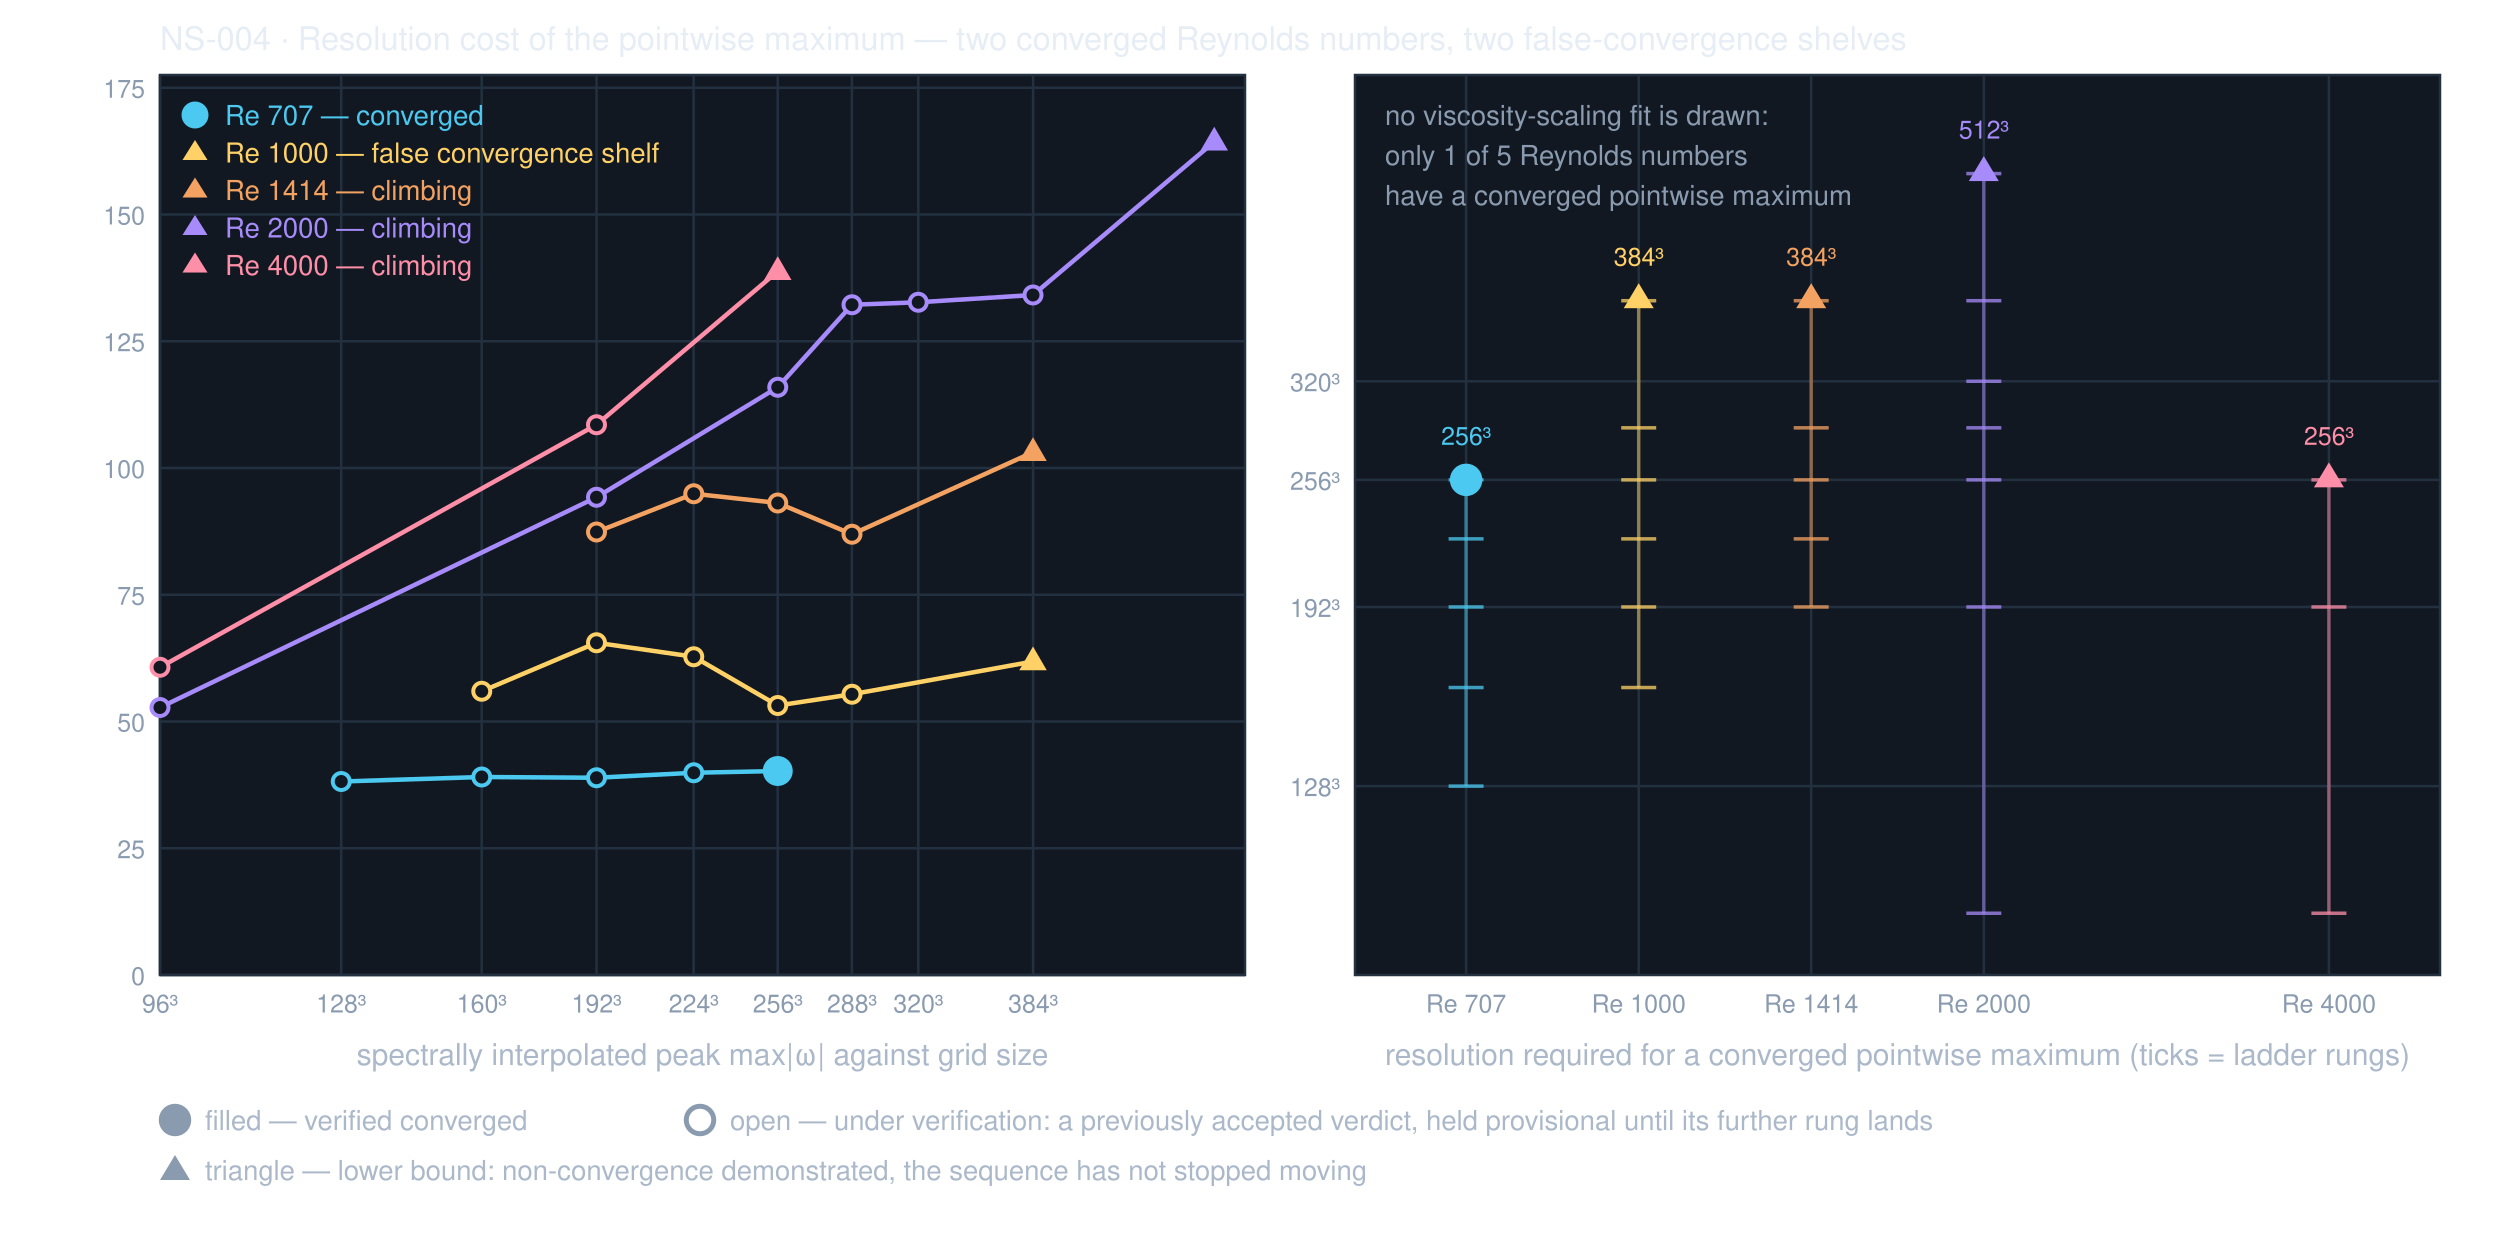
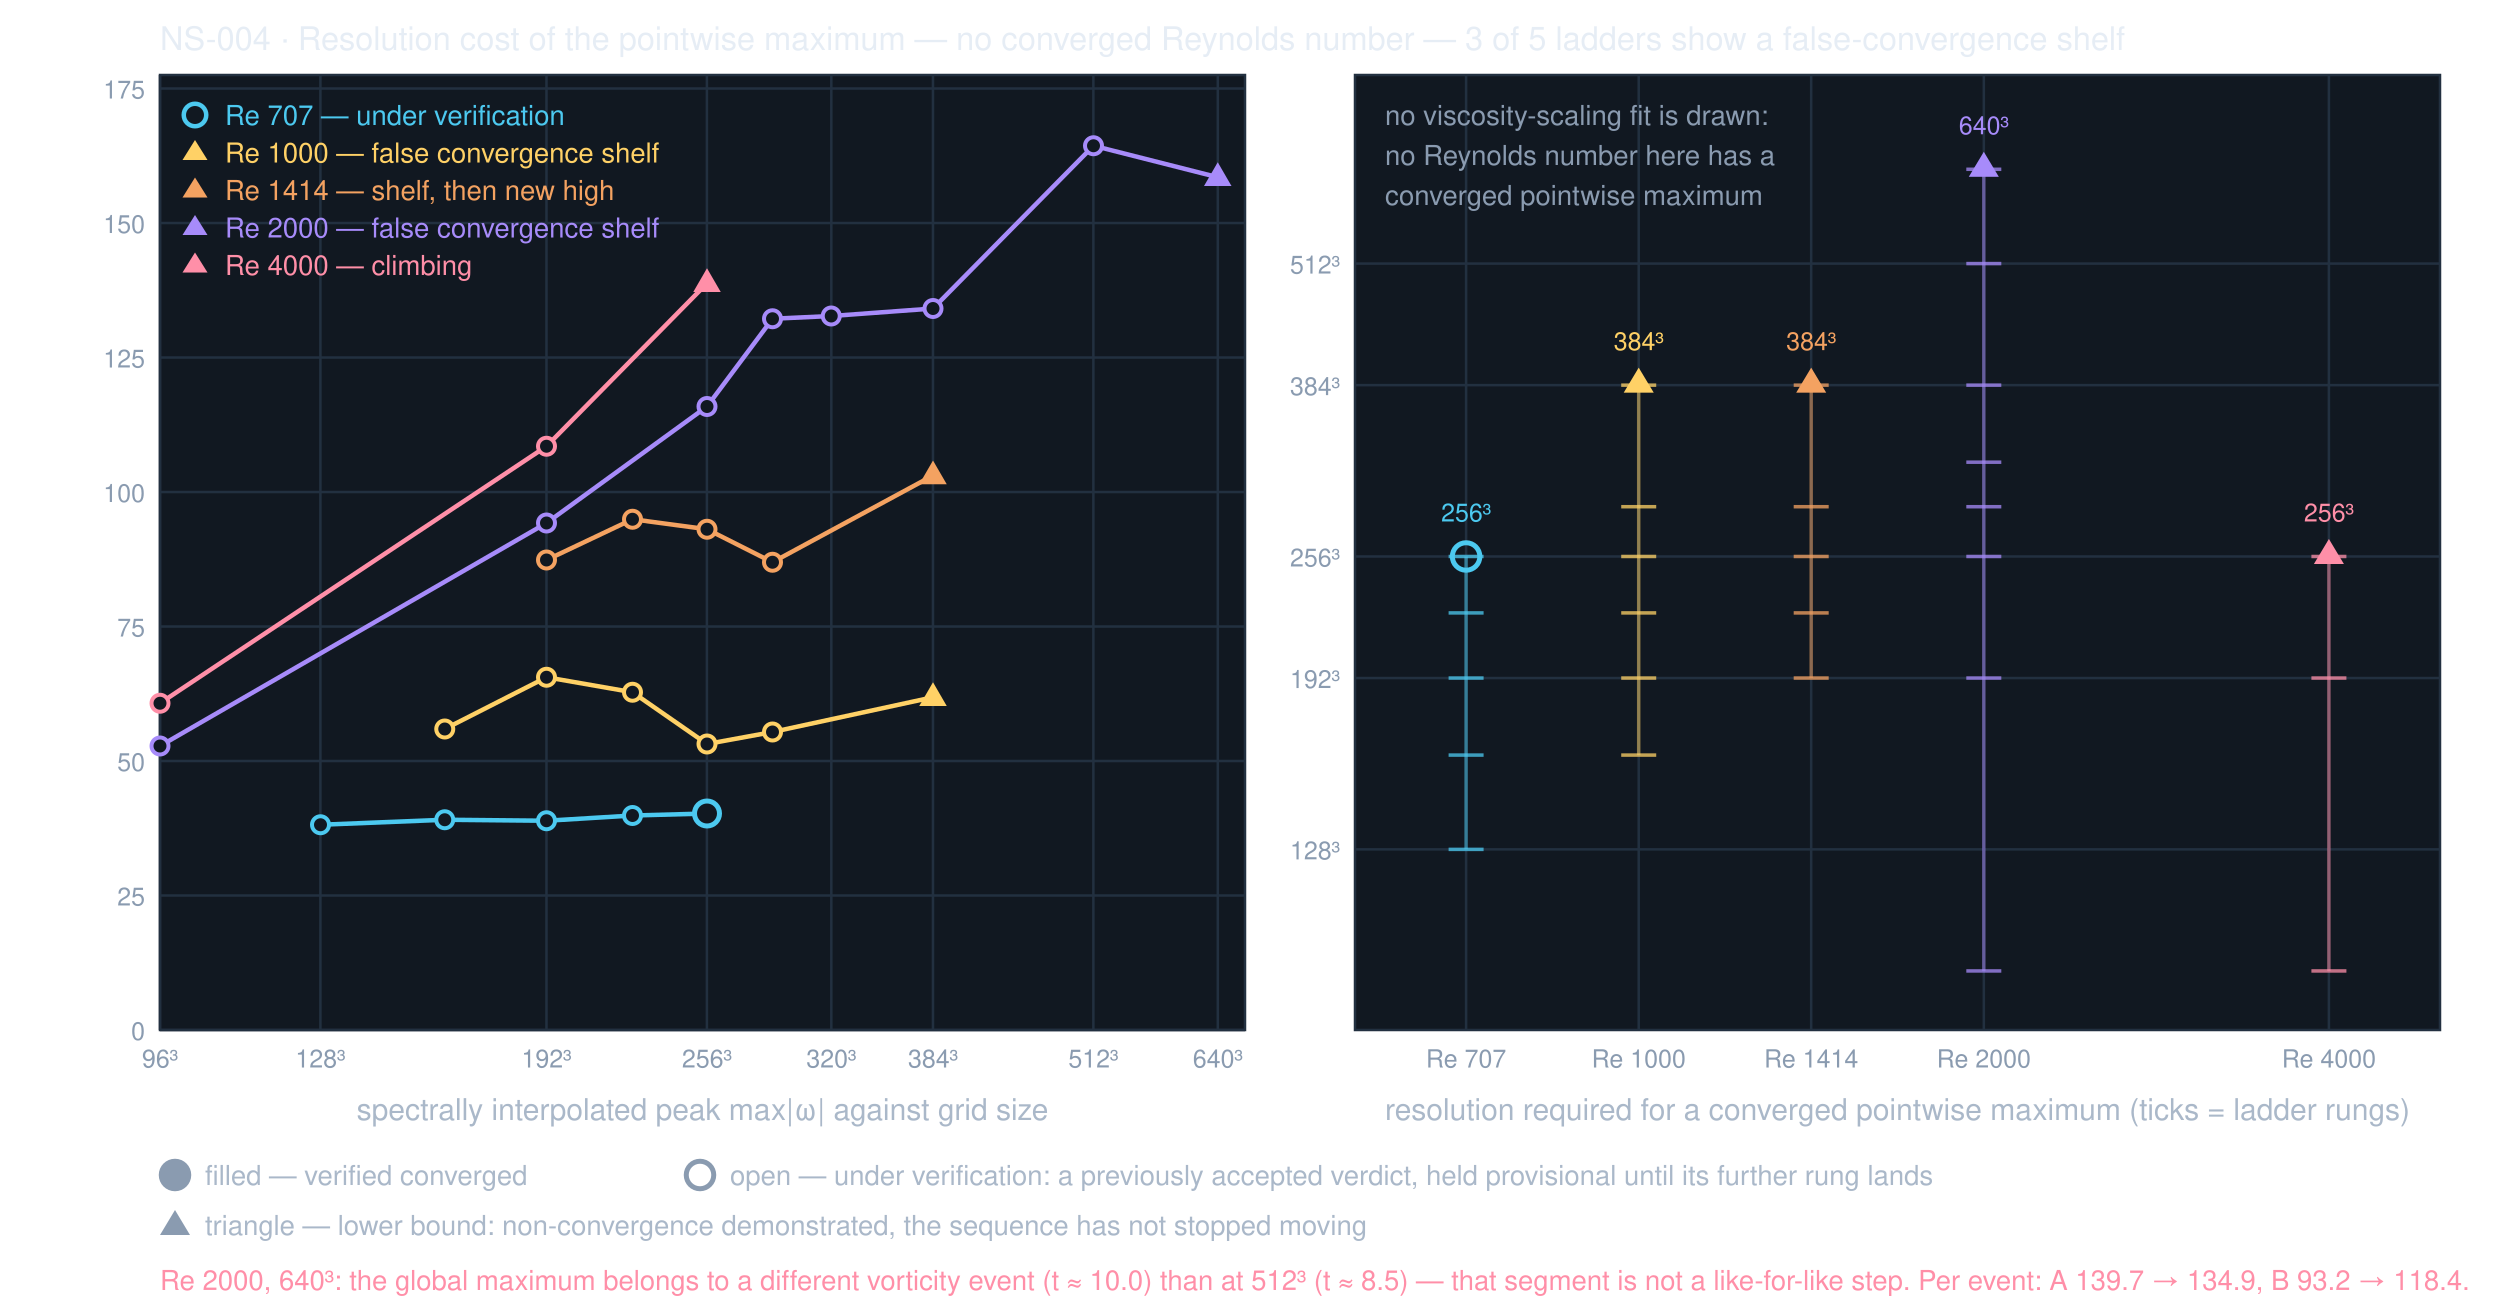
- <svg xmlns="http://www.w3.org/2000/svg" width="1000" height="500" style="background:#0e141c;font-family:Segoe UI,Helvetica,Arial,sans-serif">
-   <rect x="64" y="30" width="434" height="360" fill="#111821" stroke="#223040" />
-   <text x="281" y="426" fill="#aab8c9" font-size="12" text-anchor="middle">spectrally interpolated peak max|ω| against grid size</text>
-   <line x1="64" y1="30" x2="64" y2="390" stroke="#223040" />
-   <text x="64" y="405" fill="#8a9bb0" font-size="10" text-anchor="middle">96³</text>
-   <line x1="136.473" y1="30" x2="136.473" y2="390" stroke="#223040" />
-   <text x="136.473" y="405" fill="#8a9bb0" font-size="10" text-anchor="middle">128³</text>
-   <line x1="192.687" y1="30" x2="192.687" y2="390" stroke="#223040" />
-   <text x="192.687" y="405" fill="#8a9bb0" font-size="10" text-anchor="middle">160³</text>
-   <line x1="238.618" y1="30" x2="238.618" y2="390" stroke="#223040" />
-   <text x="238.618" y="405" fill="#8a9bb0" font-size="10" text-anchor="middle">192³</text>
-   <line x1="277.452" y1="30" x2="277.452" y2="390" stroke="#223040" />
-   <text x="277.452" y="405" fill="#8a9bb0" font-size="10" text-anchor="middle">224³</text>
-   <line x1="311.091" y1="30" x2="311.091" y2="390" stroke="#223040" />
-   <text x="311.091" y="405" fill="#8a9bb0" font-size="10" text-anchor="middle">256³</text>
-   <line x1="340.763" y1="30" x2="340.763" y2="390" stroke="#223040" />
-   <text x="340.763" y="405" fill="#8a9bb0" font-size="10" text-anchor="middle">288³</text>
-   <line x1="367.305" y1="30" x2="367.305" y2="390" stroke="#223040" />
-   <text x="367.305" y="405" fill="#8a9bb0" font-size="10" text-anchor="middle">320³</text>
-   <line x1="413.236" y1="30" x2="413.236" y2="390" stroke="#223040" />
-   <text x="413.236" y="405" fill="#8a9bb0" font-size="10" text-anchor="middle">384³</text>
-   <line x1="64" y1="390" x2="498" y2="390" stroke="#223040" />
-   <text x="58" y="394" fill="#8a9bb0" font-size="10" text-anchor="end">0</text>
-   <line x1="64" y1="339.3" x2="498" y2="339.3" stroke="#223040" />
-   <text x="58" y="343.3" fill="#8a9bb0" font-size="10" text-anchor="end">25</text>
-   <line x1="64" y1="288.599" x2="498" y2="288.599" stroke="#223040" />
-   <text x="58" y="292.599" fill="#8a9bb0" font-size="10" text-anchor="end">50</text>
-   <line x1="64" y1="237.899" x2="498" y2="237.899" stroke="#223040" />
-   <text x="58" y="241.899" fill="#8a9bb0" font-size="10" text-anchor="end">75</text>
-   <line x1="64" y1="187.199" x2="498" y2="187.199" stroke="#223040" />
-   <text x="58" y="191.199" fill="#8a9bb0" font-size="10" text-anchor="end">100</text>
-   <line x1="64" y1="136.498" x2="498" y2="136.498" stroke="#223040" />
-   <text x="58" y="140.498" fill="#8a9bb0" font-size="10" text-anchor="end">125</text>
-   <line x1="64" y1="85.798" x2="498" y2="85.798" stroke="#223040" />
-   <text x="58" y="89.798" fill="#8a9bb0" font-size="10" text-anchor="end">150</text>
-   <line x1="64" y1="35.098" x2="498" y2="35.098" stroke="#223040" />
-   <text x="58" y="39.098" fill="#8a9bb0" font-size="10" text-anchor="end">175</text>
-   <polyline points="136.5,312.6 192.7,310.8 238.6,311.1 277.5,309.1 311.1,308.4" fill="none" stroke="#4cc9f0" stroke-width="1.8" />
-   <circle cx="136.5" cy="312.6" r="3.4" fill="#111821" stroke="#4cc9f0" stroke-width="1.6" />
-   <circle cx="192.7" cy="310.8" r="3.4" fill="#111821" stroke="#4cc9f0" stroke-width="1.6" />
-   <circle cx="238.6" cy="311.1" r="3.4" fill="#111821" stroke="#4cc9f0" stroke-width="1.6" />
-   <circle cx="277.5" cy="309.1" r="3.4" fill="#111821" stroke="#4cc9f0" stroke-width="1.6" />
-   <circle cx="311.1" cy="308.4" r="5" fill="#4cc9f0" stroke="#4cc9f0" stroke-width="2" />
-   <polyline points="192.7,276.5 238.6,257.1 277.5,262.7 311.1,282.2 340.8,277.7 413.2,264.6" fill="none" stroke="#ffd166" stroke-width="1.8" />
-   <circle cx="192.7" cy="276.5" r="3.4" fill="#111821" stroke="#ffd166" stroke-width="1.6" />
-   <circle cx="238.6" cy="257.1" r="3.4" fill="#111821" stroke="#ffd166" stroke-width="1.6" />
-   <circle cx="277.5" cy="262.7" r="3.4" fill="#111821" stroke="#ffd166" stroke-width="1.6" />
-   <circle cx="311.1" cy="282.2" r="3.4" fill="#111821" stroke="#ffd166" stroke-width="1.6" />
-   <circle cx="340.8" cy="277.7" r="3.4" fill="#111821" stroke="#ffd166" stroke-width="1.6" />
-   <path d="M 413.2 258.6 l -5.5 9.5 h 11 z" fill="#ffd166" />
-   <polyline points="238.6,212.8 277.5,197.5 311.1,201.2 340.8,213.7 413.2,180.9" fill="none" stroke="#f4a261" stroke-width="1.8" />
-   <circle cx="238.6" cy="212.8" r="3.4" fill="#111821" stroke="#f4a261" stroke-width="1.6" />
-   <circle cx="277.5" cy="197.5" r="3.4" fill="#111821" stroke="#f4a261" stroke-width="1.6" />
-   <circle cx="311.1" cy="201.2" r="3.4" fill="#111821" stroke="#f4a261" stroke-width="1.6" />
-   <circle cx="340.8" cy="213.7" r="3.4" fill="#111821" stroke="#f4a261" stroke-width="1.6" />
-   <path d="M 413.2 174.9 l -5.5 9.5 h 11 z" fill="#f4a261" />
-   <polyline points="64.0,283.0 238.6,198.9 311.1,154.9 340.8,121.9 367.3,120.9 413.2,118.0 485.7,56.7" fill="none" stroke="#a78bfa" stroke-width="1.8" />
-   <circle cx="64.0" cy="283.0" r="3.4" fill="#111821" stroke="#a78bfa" stroke-width="1.6" />
-   <circle cx="238.6" cy="198.9" r="3.4" fill="#111821" stroke="#a78bfa" stroke-width="1.6" />
-   <circle cx="311.1" cy="154.9" r="3.4" fill="#111821" stroke="#a78bfa" stroke-width="1.6" />
-   <circle cx="340.8" cy="121.9" r="3.4" fill="#111821" stroke="#a78bfa" stroke-width="1.6" />
-   <circle cx="367.3" cy="120.9" r="3.4" fill="#111821" stroke="#a78bfa" stroke-width="1.6" />
-   <circle cx="413.2" cy="118.0" r="3.4" fill="#111821" stroke="#a78bfa" stroke-width="1.6" />
-   <path d="M 485.7 50.7 l -5.5 9.5 h 11 z" fill="#a78bfa" />
-   <polyline points="64.0,266.9 238.6,169.9 311.1,108.5" fill="none" stroke="#ff8fa8" stroke-width="1.8" />
-   <circle cx="64.0" cy="266.9" r="3.4" fill="#111821" stroke="#ff8fa8" stroke-width="1.6" />
-   <circle cx="238.6" cy="169.9" r="3.4" fill="#111821" stroke="#ff8fa8" stroke-width="1.6" />
-   <path d="M 311.1 102.5 l -5.5 9.5 h 11 z" fill="#ff8fa8" />
-   <circle cx="78" cy="46" r="4.5" fill="#4cc9f0" stroke="#4cc9f0" stroke-width="1.8" />
-   <text x="90" y="50" fill="#4cc9f0" font-size="11">Re 707 — converged</text>
+ <svg xmlns="http://www.w3.org/2000/svg" width="1000" height="522" style="background:#0e141c;font-family:Segoe UI,Helvetica,Arial,sans-serif">
+   <rect x="64" y="30" width="434" height="382" fill="#111821" stroke="#223040" />
+   <text x="281" y="448" fill="#aab8c9" font-size="12" text-anchor="middle">spectrally interpolated peak max|ω| against grid size</text>
+   <line x1="64" y1="30" x2="64" y2="412" stroke="#223040" />
+   <text x="64" y="427" fill="#8a9bb0" font-size="10" text-anchor="middle">96³</text>
+   <line x1="128.162" y1="30" x2="128.162" y2="412" stroke="#223040" />
+   <text x="128.162" y="427" fill="#8a9bb0" font-size="10" text-anchor="middle">128³</text>
+   <line x1="218.594" y1="30" x2="218.594" y2="412" stroke="#223040" />
+   <text x="218.594" y="427" fill="#8a9bb0" font-size="10" text-anchor="middle">192³</text>
+   <line x1="282.756" y1="30" x2="282.756" y2="412" stroke="#223040" />
+   <text x="282.756" y="427" fill="#8a9bb0" font-size="10" text-anchor="middle">256³</text>
+   <line x1="332.524" y1="30" x2="332.524" y2="412" stroke="#223040" />
+   <text x="332.524" y="427" fill="#8a9bb0" font-size="10" text-anchor="middle">320³</text>
+   <line x1="373.188" y1="30" x2="373.188" y2="412" stroke="#223040" />
+   <text x="373.188" y="427" fill="#8a9bb0" font-size="10" text-anchor="middle">384³</text>
+   <line x1="437.35" y1="30" x2="437.35" y2="412" stroke="#223040" />
+   <text x="437.35" y="427" fill="#8a9bb0" font-size="10" text-anchor="middle">512³</text>
+   <line x1="487.118" y1="30" x2="487.118" y2="412" stroke="#223040" />
+   <text x="487.118" y="427" fill="#8a9bb0" font-size="10" text-anchor="middle">640³</text>
+   <line x1="64" y1="412" x2="498" y2="412" stroke="#223040" />
+   <text x="58" y="416" fill="#8a9bb0" font-size="10" text-anchor="end">0</text>
+   <line x1="64" y1="358.201" x2="498" y2="358.201" stroke="#223040" />
+   <text x="58" y="362.201" fill="#8a9bb0" font-size="10" text-anchor="end">25</text>
+   <line x1="64" y1="304.403" x2="498" y2="304.403" stroke="#223040" />
+   <text x="58" y="308.403" fill="#8a9bb0" font-size="10" text-anchor="end">50</text>
+   <line x1="64" y1="250.604" x2="498" y2="250.604" stroke="#223040" />
+   <text x="58" y="254.604" fill="#8a9bb0" font-size="10" text-anchor="end">75</text>
+   <line x1="64" y1="196.805" x2="498" y2="196.805" stroke="#223040" />
+   <text x="58" y="200.805" fill="#8a9bb0" font-size="10" text-anchor="end">100</text>
+   <line x1="64" y1="143.007" x2="498" y2="143.007" stroke="#223040" />
+   <text x="58" y="147.007" fill="#8a9bb0" font-size="10" text-anchor="end">125</text>
+   <line x1="64" y1="89.208" x2="498" y2="89.208" stroke="#223040" />
+   <text x="58" y="93.208" fill="#8a9bb0" font-size="10" text-anchor="end">150</text>
+   <line x1="64" y1="35.409" x2="498" y2="35.409" stroke="#223040" />
+   <text x="58" y="39.409" fill="#8a9bb0" font-size="10" text-anchor="end">175</text>
+   <polyline points="128.2,329.9 177.9,327.9 218.6,328.3 253.0,326.2 282.8,325.4" fill="none" stroke="#4cc9f0" stroke-width="1.8" />
+   <circle cx="128.2" cy="329.9" r="3.4" fill="#111821" stroke="#4cc9f0" stroke-width="1.6" />
+   <circle cx="177.9" cy="327.9" r="3.4" fill="#111821" stroke="#4cc9f0" stroke-width="1.6" />
+   <circle cx="218.6" cy="328.3" r="3.4" fill="#111821" stroke="#4cc9f0" stroke-width="1.6" />
+   <circle cx="253.0" cy="326.2" r="3.4" fill="#111821" stroke="#4cc9f0" stroke-width="1.6" />
+   <circle cx="282.8" cy="325.4" r="5" fill="#111821" stroke="#4cc9f0" stroke-width="2" />
+   <polyline points="177.9,291.6 218.6,270.9 253.0,276.9 282.8,297.6 309.0,292.8 373.2,278.9" fill="none" stroke="#ffd166" stroke-width="1.8" />
+   <circle cx="177.9" cy="291.6" r="3.4" fill="#111821" stroke="#ffd166" stroke-width="1.6" />
+   <circle cx="218.6" cy="270.9" r="3.4" fill="#111821" stroke="#ffd166" stroke-width="1.6" />
+   <circle cx="253.0" cy="276.9" r="3.4" fill="#111821" stroke="#ffd166" stroke-width="1.6" />
+   <circle cx="282.8" cy="297.6" r="3.4" fill="#111821" stroke="#ffd166" stroke-width="1.6" />
+   <circle cx="309.0" cy="292.8" r="3.4" fill="#111821" stroke="#ffd166" stroke-width="1.6" />
+   <path d="M 373.2 272.9 l -5.5 9.5 h 11 z" fill="#ffd166" />
+   <polyline points="218.6,224.0 253.0,207.7 282.8,211.7 309.0,224.9 373.2,190.2" fill="none" stroke="#f4a261" stroke-width="1.8" />
+   <circle cx="218.6" cy="224.0" r="3.4" fill="#111821" stroke="#f4a261" stroke-width="1.6" />
+   <circle cx="253.0" cy="207.7" r="3.4" fill="#111821" stroke="#f4a261" stroke-width="1.6" />
+   <circle cx="282.8" cy="211.7" r="3.4" fill="#111821" stroke="#f4a261" stroke-width="1.6" />
+   <circle cx="309.0" cy="224.9" r="3.4" fill="#111821" stroke="#f4a261" stroke-width="1.6" />
+   <path d="M 373.2 184.2 l -5.5 9.5 h 11 z" fill="#f4a261" />
+   <polyline points="64.0,298.4 218.6,209.2 282.8,162.6 309.0,127.5 332.5,126.4 373.2,123.4 437.4,58.3 487.1,70.9" fill="none" stroke="#a78bfa" stroke-width="1.8" />
+   <circle cx="64.0" cy="298.4" r="3.4" fill="#111821" stroke="#a78bfa" stroke-width="1.6" />
+   <circle cx="218.6" cy="209.2" r="3.4" fill="#111821" stroke="#a78bfa" stroke-width="1.6" />
+   <circle cx="282.8" cy="162.6" r="3.4" fill="#111821" stroke="#a78bfa" stroke-width="1.6" />
+   <circle cx="309.0" cy="127.5" r="3.4" fill="#111821" stroke="#a78bfa" stroke-width="1.6" />
+   <circle cx="332.5" cy="126.4" r="3.4" fill="#111821" stroke="#a78bfa" stroke-width="1.6" />
+   <circle cx="373.2" cy="123.4" r="3.4" fill="#111821" stroke="#a78bfa" stroke-width="1.6" />
+   <circle cx="437.4" cy="58.3" r="3.4" fill="#111821" stroke="#a78bfa" stroke-width="1.6" />
+   <path d="M 487.1 64.9 l -5.5 9.5 h 11 z" fill="#a78bfa" />
+   <polyline points="64.0,281.3 218.6,178.5 282.8,113.3" fill="none" stroke="#ff8fa8" stroke-width="1.8" />
+   <circle cx="64.0" cy="281.3" r="3.4" fill="#111821" stroke="#ff8fa8" stroke-width="1.6" />
+   <circle cx="218.6" cy="178.5" r="3.4" fill="#111821" stroke="#ff8fa8" stroke-width="1.6" />
+   <path d="M 282.8 107.3 l -5.5 9.5 h 11 z" fill="#ff8fa8" />
+   <circle cx="78" cy="46" r="4.5" fill="#111821" stroke="#4cc9f0" stroke-width="1.8" />
+   <text x="90" y="50" fill="#4cc9f0" font-size="11">Re 707 — under verification</text>
  <path d="M 78 56 l -5 8 h 10 z" fill="#ffd166" />
  <text x="90" y="65" fill="#ffd166" font-size="11">Re 1000 — false convergence shelf</text>
  <path d="M 78 71 l -5 8 h 10 z" fill="#f4a261" />
-   <text x="90" y="80" fill="#f4a261" font-size="11">Re 1414 — climbing</text>
+   <text x="90" y="80" fill="#f4a261" font-size="11">Re 1414 — shelf, then new high</text>
  <path d="M 78 86 l -5 8 h 10 z" fill="#a78bfa" />
-   <text x="90" y="95" fill="#a78bfa" font-size="11">Re 2000 — climbing</text>
+   <text x="90" y="95" fill="#a78bfa" font-size="11">Re 2000 — false convergence shelf</text>
  <path d="M 78 101 l -5 8 h 10 z" fill="#ff8fa8" />
  <text x="90" y="110" fill="#ff8fa8" font-size="11">Re 4000 — climbing</text>
-   <rect x="542" y="30" width="434" height="360" fill="#111821" stroke="#223040" />
-   <text x="759" y="426" fill="#aab8c9" font-size="12" text-anchor="middle">resolution required for a converged pointwise maximum (ticks = ladder rungs)</text>
-   <line x1="586.438" y1="30" x2="586.438" y2="390" stroke="#223040" />
-   <text x="586.438" y="405" fill="#8a9bb0" font-size="10" text-anchor="middle">Re 707</text>
-   <line x1="655.487" y1="30" x2="655.487" y2="390" stroke="#223040" />
-   <text x="655.487" y="405" fill="#8a9bb0" font-size="10" text-anchor="middle">Re 1000</text>
-   <line x1="724.476" y1="30" x2="724.476" y2="390" stroke="#223040" />
-   <text x="724.476" y="405" fill="#8a9bb0" font-size="10" text-anchor="middle">Re 1414</text>
-   <line x1="793.524" y1="30" x2="793.524" y2="390" stroke="#223040" />
-   <text x="793.524" y="405" fill="#8a9bb0" font-size="10" text-anchor="middle">Re 2000</text>
-   <line x1="931.562" y1="30" x2="931.562" y2="390" stroke="#223040" />
-   <text x="931.562" y="405" fill="#8a9bb0" font-size="10" text-anchor="middle">Re 4000</text>
-   <line x1="542" y1="314.453" x2="976" y2="314.453" stroke="#223040" />
-   <text x="536" y="318.453" fill="#8a9bb0" font-size="10" text-anchor="end">128³</text>
-   <line x1="542" y1="242.791" x2="976" y2="242.791" stroke="#223040" />
-   <text x="536" y="246.791" fill="#8a9bb0" font-size="10" text-anchor="end">192³</text>
-   <line x1="542" y1="191.946" x2="976" y2="191.946" stroke="#223040" />
-   <text x="536" y="195.946" fill="#8a9bb0" font-size="10" text-anchor="end">256³</text>
-   <line x1="542" y1="152.507" x2="976" y2="152.507" stroke="#223040" />
-   <text x="536" y="156.507" fill="#8a9bb0" font-size="10" text-anchor="end">320³</text>
-   <line x1="586.438" y1="314.453" x2="586.438" y2="191.946" stroke="#4cc9f0" stroke-width="1.4" opacity="0.5" />
-   <line x1="579.438" y1="314.453" x2="593.438" y2="314.453" stroke="#4cc9f0" stroke-width="1.4" opacity="0.75" />
-   <line x1="579.438" y1="275.015" x2="593.438" y2="275.015" stroke="#4cc9f0" stroke-width="1.4" opacity="0.75" />
-   <line x1="579.438" y1="242.791" x2="593.438" y2="242.791" stroke="#4cc9f0" stroke-width="1.4" opacity="0.75" />
-   <line x1="579.438" y1="215.546" x2="593.438" y2="215.546" stroke="#4cc9f0" stroke-width="1.4" opacity="0.75" />
-   <line x1="579.438" y1="191.946" x2="593.438" y2="191.946" stroke="#4cc9f0" stroke-width="1.4" opacity="0.75" />
-   <circle cx="586.438" cy="191.946" r="5.5" fill="#4cc9f0" stroke="#4cc9f0" stroke-width="2" />
-   <text x="586.438" y="177.946" fill="#4cc9f0" font-size="10" text-anchor="middle">256³</text>
-   <line x1="655.487" y1="275.015" x2="655.487" y2="120.284" stroke="#ffd166" stroke-width="1.4" opacity="0.5" />
-   <line x1="648.487" y1="275.015" x2="662.487" y2="275.015" stroke="#ffd166" stroke-width="1.4" opacity="0.75" />
-   <line x1="648.487" y1="242.791" x2="662.487" y2="242.791" stroke="#ffd166" stroke-width="1.4" opacity="0.75" />
-   <line x1="648.487" y1="215.546" x2="662.487" y2="215.546" stroke="#ffd166" stroke-width="1.4" opacity="0.75" />
-   <line x1="648.487" y1="191.946" x2="662.487" y2="191.946" stroke="#ffd166" stroke-width="1.4" opacity="0.75" />
-   <line x1="648.487" y1="171.129" x2="662.487" y2="171.129" stroke="#ffd166" stroke-width="1.4" opacity="0.75" />
-   <line x1="648.487" y1="120.284" x2="662.487" y2="120.284" stroke="#ffd166" stroke-width="1.4" opacity="0.75" />
-   <path d="M 655.487 113.284 l -6 10 h 12 z" fill="#ffd166" />
-   <text x="655.487" y="106.284" fill="#ffd166" font-size="10" text-anchor="middle">384³</text>
-   <line x1="724.476" y1="242.791" x2="724.476" y2="120.284" stroke="#f4a261" stroke-width="1.4" opacity="0.5" />
-   <line x1="717.476" y1="242.791" x2="731.476" y2="242.791" stroke="#f4a261" stroke-width="1.4" opacity="0.75" />
-   <line x1="717.476" y1="215.546" x2="731.476" y2="215.546" stroke="#f4a261" stroke-width="1.4" opacity="0.75" />
-   <line x1="717.476" y1="191.946" x2="731.476" y2="191.946" stroke="#f4a261" stroke-width="1.4" opacity="0.75" />
-   <line x1="717.476" y1="171.129" x2="731.476" y2="171.129" stroke="#f4a261" stroke-width="1.4" opacity="0.75" />
-   <line x1="717.476" y1="120.284" x2="731.476" y2="120.284" stroke="#f4a261" stroke-width="1.4" opacity="0.75" />
-   <path d="M 724.476 113.284 l -6 10 h 12 z" fill="#f4a261" />
-   <text x="724.476" y="106.284" fill="#f4a261" font-size="10" text-anchor="middle">384³</text>
-   <line x1="793.524" y1="365.298" x2="793.524" y2="69.439" stroke="#a78bfa" stroke-width="1.4" opacity="0.5" />
-   <line x1="786.524" y1="365.298" x2="800.524" y2="365.298" stroke="#a78bfa" stroke-width="1.4" opacity="0.75" />
-   <line x1="786.524" y1="242.791" x2="800.524" y2="242.791" stroke="#a78bfa" stroke-width="1.4" opacity="0.75" />
-   <line x1="786.524" y1="191.946" x2="800.524" y2="191.946" stroke="#a78bfa" stroke-width="1.4" opacity="0.75" />
-   <line x1="786.524" y1="171.129" x2="800.524" y2="171.129" stroke="#a78bfa" stroke-width="1.4" opacity="0.75" />
-   <line x1="786.524" y1="152.507" x2="800.524" y2="152.507" stroke="#a78bfa" stroke-width="1.4" opacity="0.75" />
-   <line x1="786.524" y1="120.284" x2="800.524" y2="120.284" stroke="#a78bfa" stroke-width="1.4" opacity="0.75" />
-   <line x1="786.524" y1="69.439" x2="800.524" y2="69.439" stroke="#a78bfa" stroke-width="1.4" opacity="0.75" />
-   <path d="M 793.524 62.439 l -6 10 h 12 z" fill="#a78bfa" />
-   <text x="793.524" y="55.439" fill="#a78bfa" font-size="10" text-anchor="middle">512³</text>
-   <line x1="931.562" y1="365.298" x2="931.562" y2="191.946" stroke="#ff8fa8" stroke-width="1.4" opacity="0.5" />
-   <line x1="924.562" y1="365.298" x2="938.562" y2="365.298" stroke="#ff8fa8" stroke-width="1.4" opacity="0.75" />
-   <line x1="924.562" y1="242.791" x2="938.562" y2="242.791" stroke="#ff8fa8" stroke-width="1.4" opacity="0.75" />
-   <line x1="924.562" y1="191.946" x2="938.562" y2="191.946" stroke="#ff8fa8" stroke-width="1.4" opacity="0.75" />
-   <path d="M 931.562 184.946 l -6 10 h 12 z" fill="#ff8fa8" />
-   <text x="931.562" y="177.946" fill="#ff8fa8" font-size="10" text-anchor="middle">256³</text>
+   <rect x="542" y="30" width="434" height="382" fill="#111821" stroke="#223040" />
+   <text x="759" y="448" fill="#aab8c9" font-size="12" text-anchor="middle">resolution required for a converged pointwise maximum (ticks = ladder rungs)</text>
+   <line x1="586.438" y1="30" x2="586.438" y2="412" stroke="#223040" />
+   <text x="586.438" y="427" fill="#8a9bb0" font-size="10" text-anchor="middle">Re 707</text>
+   <line x1="655.487" y1="30" x2="655.487" y2="412" stroke="#223040" />
+   <text x="655.487" y="427" fill="#8a9bb0" font-size="10" text-anchor="middle">Re 1000</text>
+   <line x1="724.476" y1="30" x2="724.476" y2="412" stroke="#223040" />
+   <text x="724.476" y="427" fill="#8a9bb0" font-size="10" text-anchor="middle">Re 1414</text>
+   <line x1="793.524" y1="30" x2="793.524" y2="412" stroke="#223040" />
+   <text x="793.524" y="427" fill="#8a9bb0" font-size="10" text-anchor="middle">Re 2000</text>
+   <line x1="931.562" y1="30" x2="931.562" y2="412" stroke="#223040" />
+   <text x="931.562" y="427" fill="#8a9bb0" font-size="10" text-anchor="middle">Re 4000</text>
+   <line x1="542" y1="339.751" x2="976" y2="339.751" stroke="#223040" />
+   <text x="536" y="343.751" fill="#8a9bb0" font-size="10" text-anchor="end">128³</text>
+   <line x1="542" y1="271.218" x2="976" y2="271.218" stroke="#223040" />
+   <text x="536" y="275.218" fill="#8a9bb0" font-size="10" text-anchor="end">192³</text>
+   <line x1="542" y1="222.592" x2="976" y2="222.592" stroke="#223040" />
+   <text x="536" y="226.592" fill="#8a9bb0" font-size="10" text-anchor="end">256³</text>
+   <line x1="542" y1="154.059" x2="976" y2="154.059" stroke="#223040" />
+   <text x="536" y="158.059" fill="#8a9bb0" font-size="10" text-anchor="end">384³</text>
+   <line x1="542" y1="105.434" x2="976" y2="105.434" stroke="#223040" />
+   <text x="536" y="109.434" fill="#8a9bb0" font-size="10" text-anchor="end">512³</text>
+   <line x1="586.438" y1="339.751" x2="586.438" y2="222.592" stroke="#4cc9f0" stroke-width="1.4" opacity="0.5" />
+   <line x1="579.438" y1="339.751" x2="593.438" y2="339.751" stroke="#4cc9f0" stroke-width="1.4" opacity="0.75" />
+   <line x1="579.438" y1="302.035" x2="593.438" y2="302.035" stroke="#4cc9f0" stroke-width="1.4" opacity="0.75" />
+   <line x1="579.438" y1="271.218" x2="593.438" y2="271.218" stroke="#4cc9f0" stroke-width="1.4" opacity="0.75" />
+   <line x1="579.438" y1="245.163" x2="593.438" y2="245.163" stroke="#4cc9f0" stroke-width="1.4" opacity="0.75" />
+   <line x1="579.438" y1="222.592" x2="593.438" y2="222.592" stroke="#4cc9f0" stroke-width="1.4" opacity="0.75" />
+   <circle cx="586.438" cy="222.592" r="5.5" fill="none" stroke="#4cc9f0" stroke-width="2" />
+   <text x="586.438" y="208.592" fill="#4cc9f0" font-size="10" text-anchor="middle">256³</text>
+   <line x1="655.487" y1="302.035" x2="655.487" y2="154.059" stroke="#ffd166" stroke-width="1.4" opacity="0.5" />
+   <line x1="648.487" y1="302.035" x2="662.487" y2="302.035" stroke="#ffd166" stroke-width="1.4" opacity="0.75" />
+   <line x1="648.487" y1="271.218" x2="662.487" y2="271.218" stroke="#ffd166" stroke-width="1.4" opacity="0.75" />
+   <line x1="648.487" y1="245.163" x2="662.487" y2="245.163" stroke="#ffd166" stroke-width="1.4" opacity="0.75" />
+   <line x1="648.487" y1="222.592" x2="662.487" y2="222.592" stroke="#ffd166" stroke-width="1.4" opacity="0.75" />
+   <line x1="648.487" y1="202.684" x2="662.487" y2="202.684" stroke="#ffd166" stroke-width="1.4" opacity="0.75" />
+   <line x1="648.487" y1="154.059" x2="662.487" y2="154.059" stroke="#ffd166" stroke-width="1.4" opacity="0.75" />
+   <path d="M 655.487 147.059 l -6 10 h 12 z" fill="#ffd166" />
+   <text x="655.487" y="140.059" fill="#ffd166" font-size="10" text-anchor="middle">384³</text>
+   <line x1="724.476" y1="271.218" x2="724.476" y2="154.059" stroke="#f4a261" stroke-width="1.4" opacity="0.5" />
+   <line x1="717.476" y1="271.218" x2="731.476" y2="271.218" stroke="#f4a261" stroke-width="1.4" opacity="0.75" />
+   <line x1="717.476" y1="245.163" x2="731.476" y2="245.163" stroke="#f4a261" stroke-width="1.4" opacity="0.75" />
+   <line x1="717.476" y1="222.592" x2="731.476" y2="222.592" stroke="#f4a261" stroke-width="1.4" opacity="0.75" />
+   <line x1="717.476" y1="202.684" x2="731.476" y2="202.684" stroke="#f4a261" stroke-width="1.4" opacity="0.75" />
+   <line x1="717.476" y1="154.059" x2="731.476" y2="154.059" stroke="#f4a261" stroke-width="1.4" opacity="0.75" />
+   <path d="M 724.476 147.059 l -6 10 h 12 z" fill="#f4a261" />
+   <text x="724.476" y="140.059" fill="#f4a261" font-size="10" text-anchor="middle">384³</text>
+   <line x1="793.524" y1="388.377" x2="793.524" y2="67.717" stroke="#a78bfa" stroke-width="1.4" opacity="0.5" />
+   <line x1="786.524" y1="388.377" x2="800.524" y2="388.377" stroke="#a78bfa" stroke-width="1.4" opacity="0.75" />
+   <line x1="786.524" y1="271.218" x2="800.524" y2="271.218" stroke="#a78bfa" stroke-width="1.4" opacity="0.75" />
+   <line x1="786.524" y1="222.592" x2="800.524" y2="222.592" stroke="#a78bfa" stroke-width="1.4" opacity="0.75" />
+   <line x1="786.524" y1="202.684" x2="800.524" y2="202.684" stroke="#a78bfa" stroke-width="1.4" opacity="0.75" />
+   <line x1="786.524" y1="184.876" x2="800.524" y2="184.876" stroke="#a78bfa" stroke-width="1.4" opacity="0.75" />
+   <line x1="786.524" y1="154.059" x2="800.524" y2="154.059" stroke="#a78bfa" stroke-width="1.4" opacity="0.75" />
+   <line x1="786.524" y1="105.434" x2="800.524" y2="105.434" stroke="#a78bfa" stroke-width="1.4" opacity="0.75" />
+   <line x1="786.524" y1="67.717" x2="800.524" y2="67.717" stroke="#a78bfa" stroke-width="1.4" opacity="0.75" />
+   <path d="M 793.524 60.717 l -6 10 h 12 z" fill="#a78bfa" />
+   <text x="793.524" y="53.717" fill="#a78bfa" font-size="10" text-anchor="middle">640³</text>
+   <line x1="931.562" y1="388.377" x2="931.562" y2="222.592" stroke="#ff8fa8" stroke-width="1.4" opacity="0.5" />
+   <line x1="924.562" y1="388.377" x2="938.562" y2="388.377" stroke="#ff8fa8" stroke-width="1.4" opacity="0.75" />
+   <line x1="924.562" y1="271.218" x2="938.562" y2="271.218" stroke="#ff8fa8" stroke-width="1.4" opacity="0.75" />
+   <line x1="924.562" y1="222.592" x2="938.562" y2="222.592" stroke="#ff8fa8" stroke-width="1.4" opacity="0.75" />
+   <path d="M 931.562 215.592 l -6 10 h 12 z" fill="#ff8fa8" />
+   <text x="931.562" y="208.592" fill="#ff8fa8" font-size="10" text-anchor="middle">256³</text>
  <text x="554" y="50" fill="#8a9bb0" font-size="11">no viscosity-scaling fit is drawn:</text>
-   <text x="554" y="66" fill="#8a9bb0" font-size="11">only 1 of 5 Reynolds numbers</text>
-   <text x="554" y="82" fill="#8a9bb0" font-size="11">have a converged pointwise maximum</text>
-   <text x="64" y="20" fill="#e6edf5" font-size="13">NS-004 · Resolution cost of the pointwise maximum — two converged Reynolds numbers, two false-convergence shelves</text>
-   <circle cx="70" cy="448" r="5.5" fill="#8a9bb0" stroke="#8a9bb0" stroke-width="2" />
-   <text x="82" y="452" fill="#aab8c9" font-size="11">filled — verified converged</text>
-   <circle cx="280" cy="448" r="5.5" fill="none" stroke="#8a9bb0" stroke-width="2" />
-   <text x="292" y="452" fill="#aab8c9" font-size="11">open — under verification: a previously accepted verdict, held provisional until its further rung lands</text>
-   <path d="M 70 462 l -6 10 h 12 z" fill="#8a9bb0" />
-   <text x="82" y="472" fill="#aab8c9" font-size="11">triangle — lower bound: non-convergence demonstrated, the sequence has not stopped moving</text>
+   <text x="554" y="66" fill="#8a9bb0" font-size="11">no Reynolds number here has a</text>
+   <text x="554" y="82" fill="#8a9bb0" font-size="11">converged pointwise maximum</text>
+   <text x="64" y="20" fill="#e6edf5" font-size="13">NS-004 · Resolution cost of the pointwise maximum — no converged Reynolds number — 3 of 5 ladders show a false-convergence shelf</text>
+   <circle cx="70" cy="470" r="5.5" fill="#8a9bb0" stroke="#8a9bb0" stroke-width="2" />
+   <text x="82" y="474" fill="#aab8c9" font-size="11">filled — verified converged</text>
+   <circle cx="280" cy="470" r="5.5" fill="none" stroke="#8a9bb0" stroke-width="2" />
+   <text x="292" y="474" fill="#aab8c9" font-size="11">open — under verification: a previously accepted verdict, held provisional until its further rung lands</text>
+   <path d="M 70 484 l -6 10 h 12 z" fill="#8a9bb0" />
+   <text x="82" y="494" fill="#aab8c9" font-size="11">triangle — lower bound: non-convergence demonstrated, the sequence has not stopped moving</text>
+   <text x="64" y="516" fill="#ff8fa8" font-size="11">Re 2000, 640³: the global maximum belongs to a different vorticity event (t ≈ 10.0) than at 512³ (t ≈ 8.5) — that segment is not a like-for-like step. Per event: A 139.7 → 134.9, B 93.2 → 118.4.</text>
</svg>
